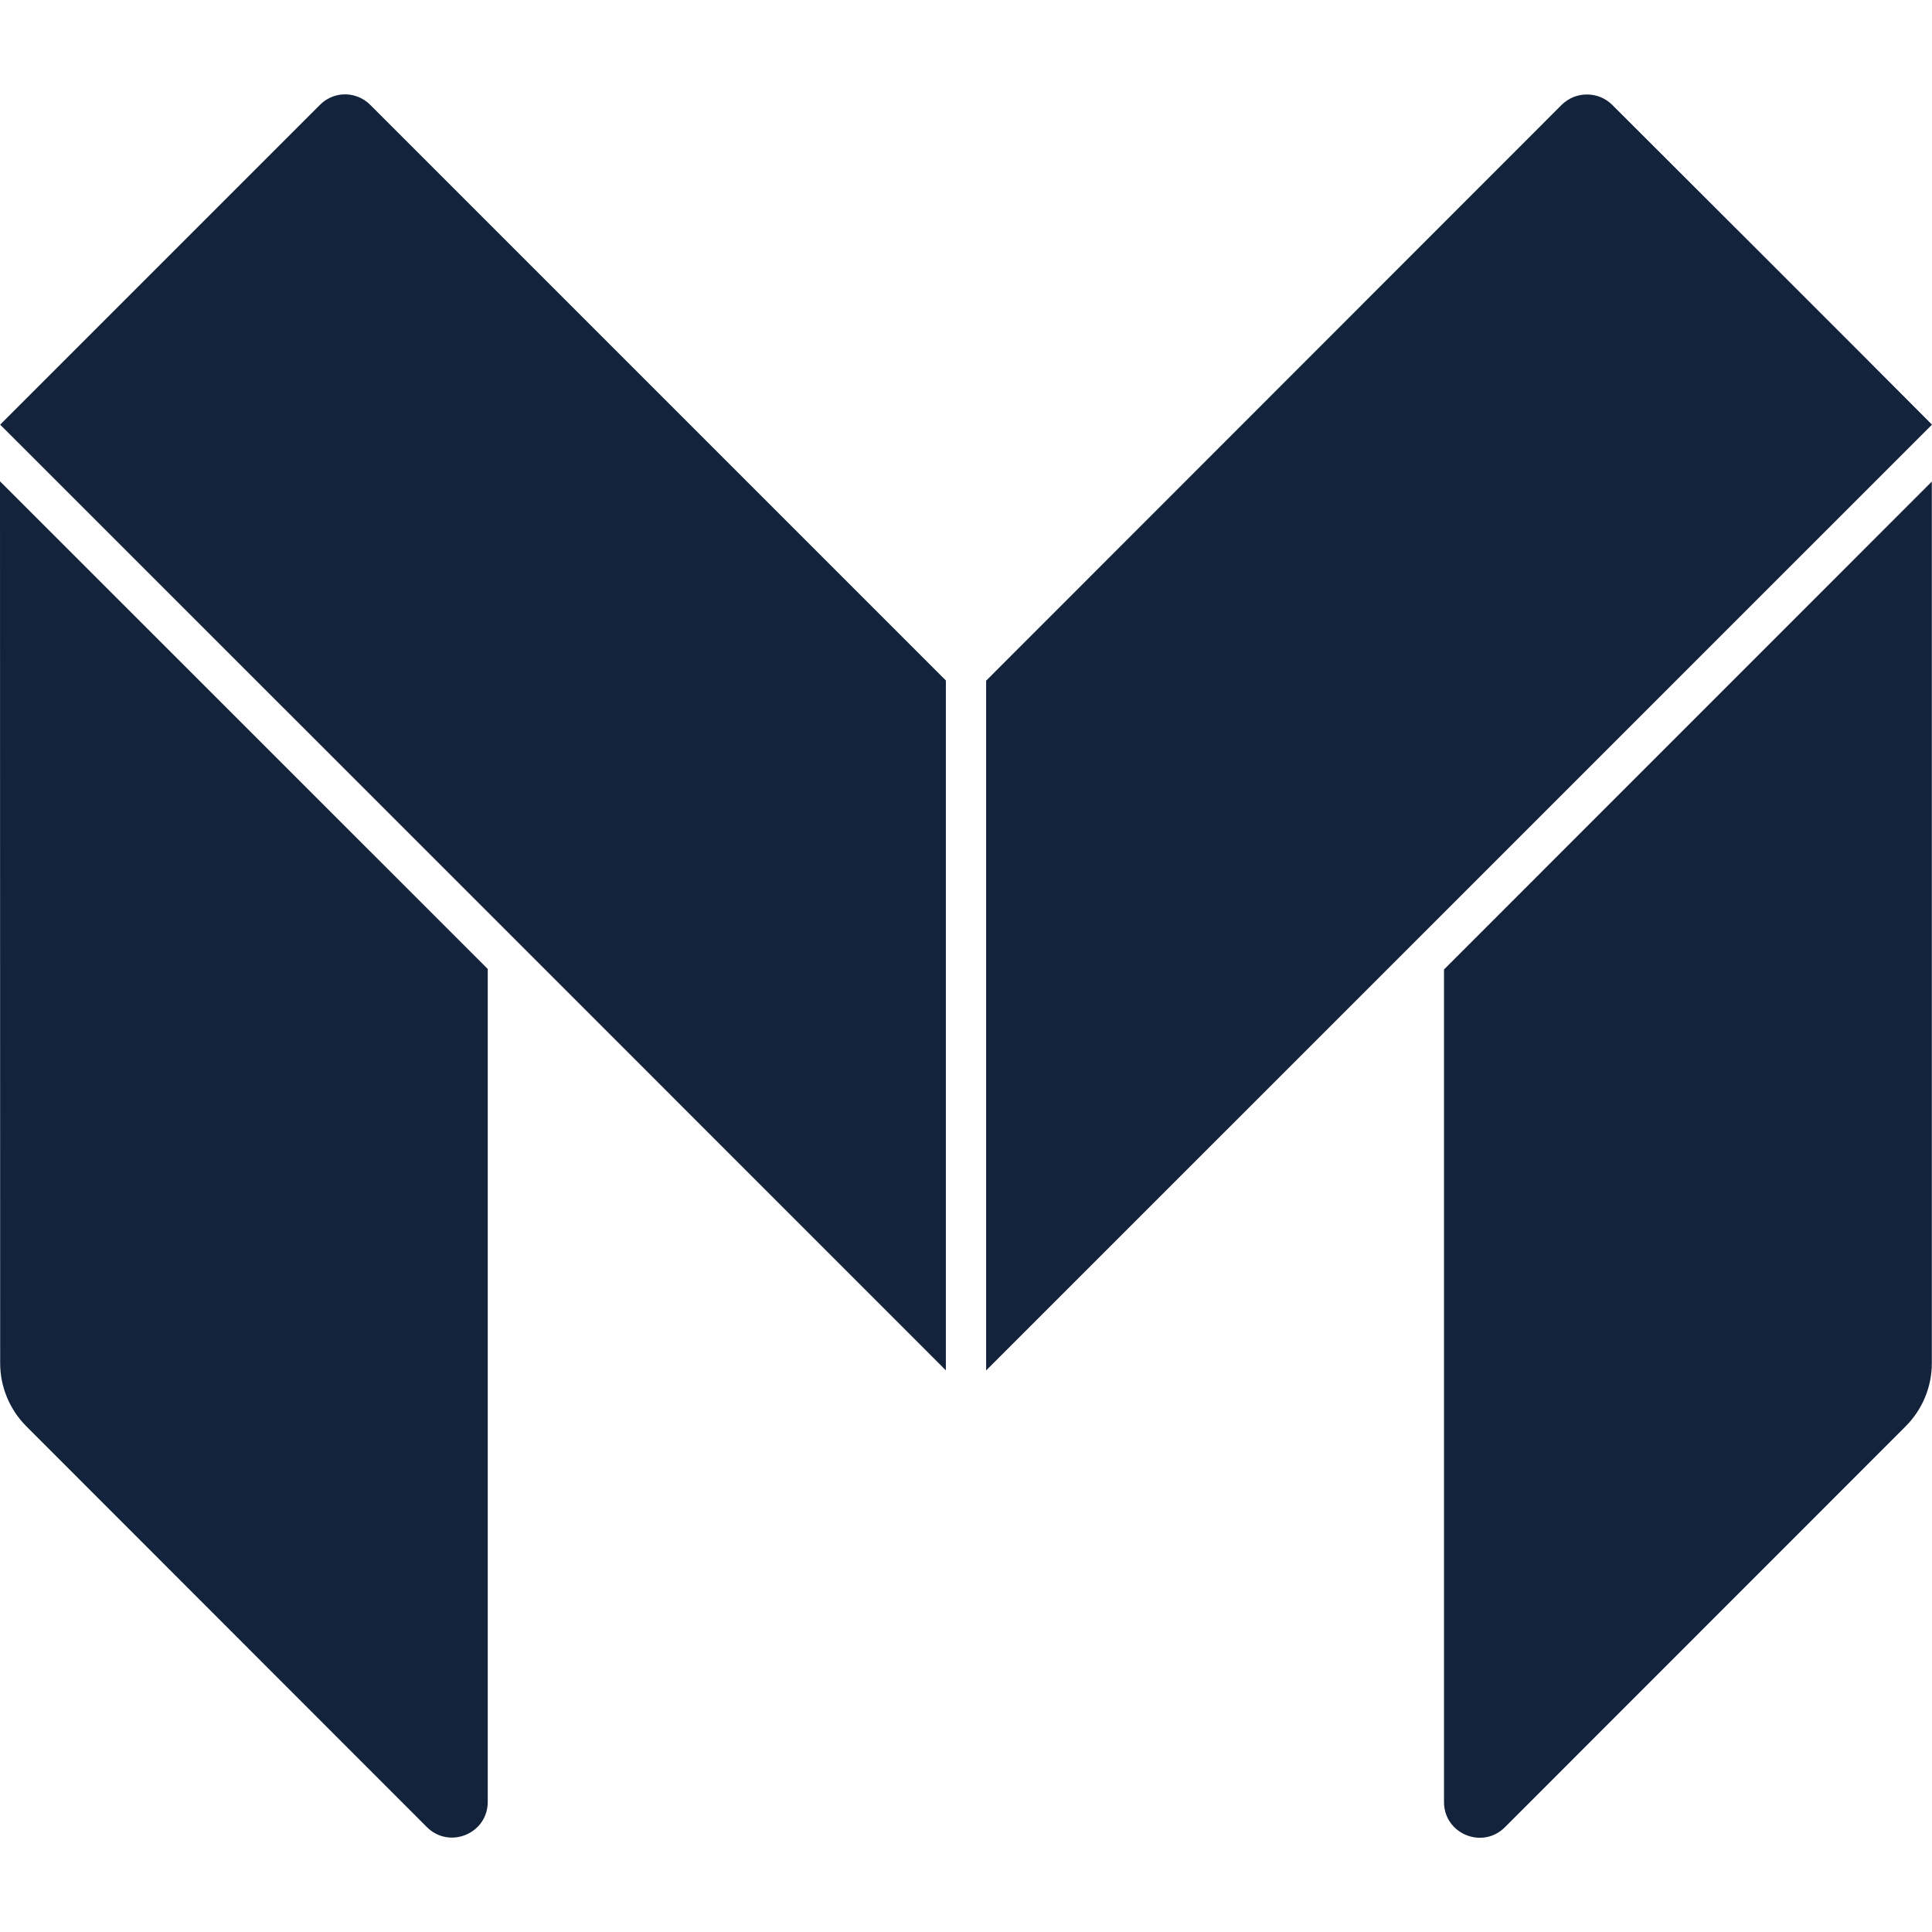
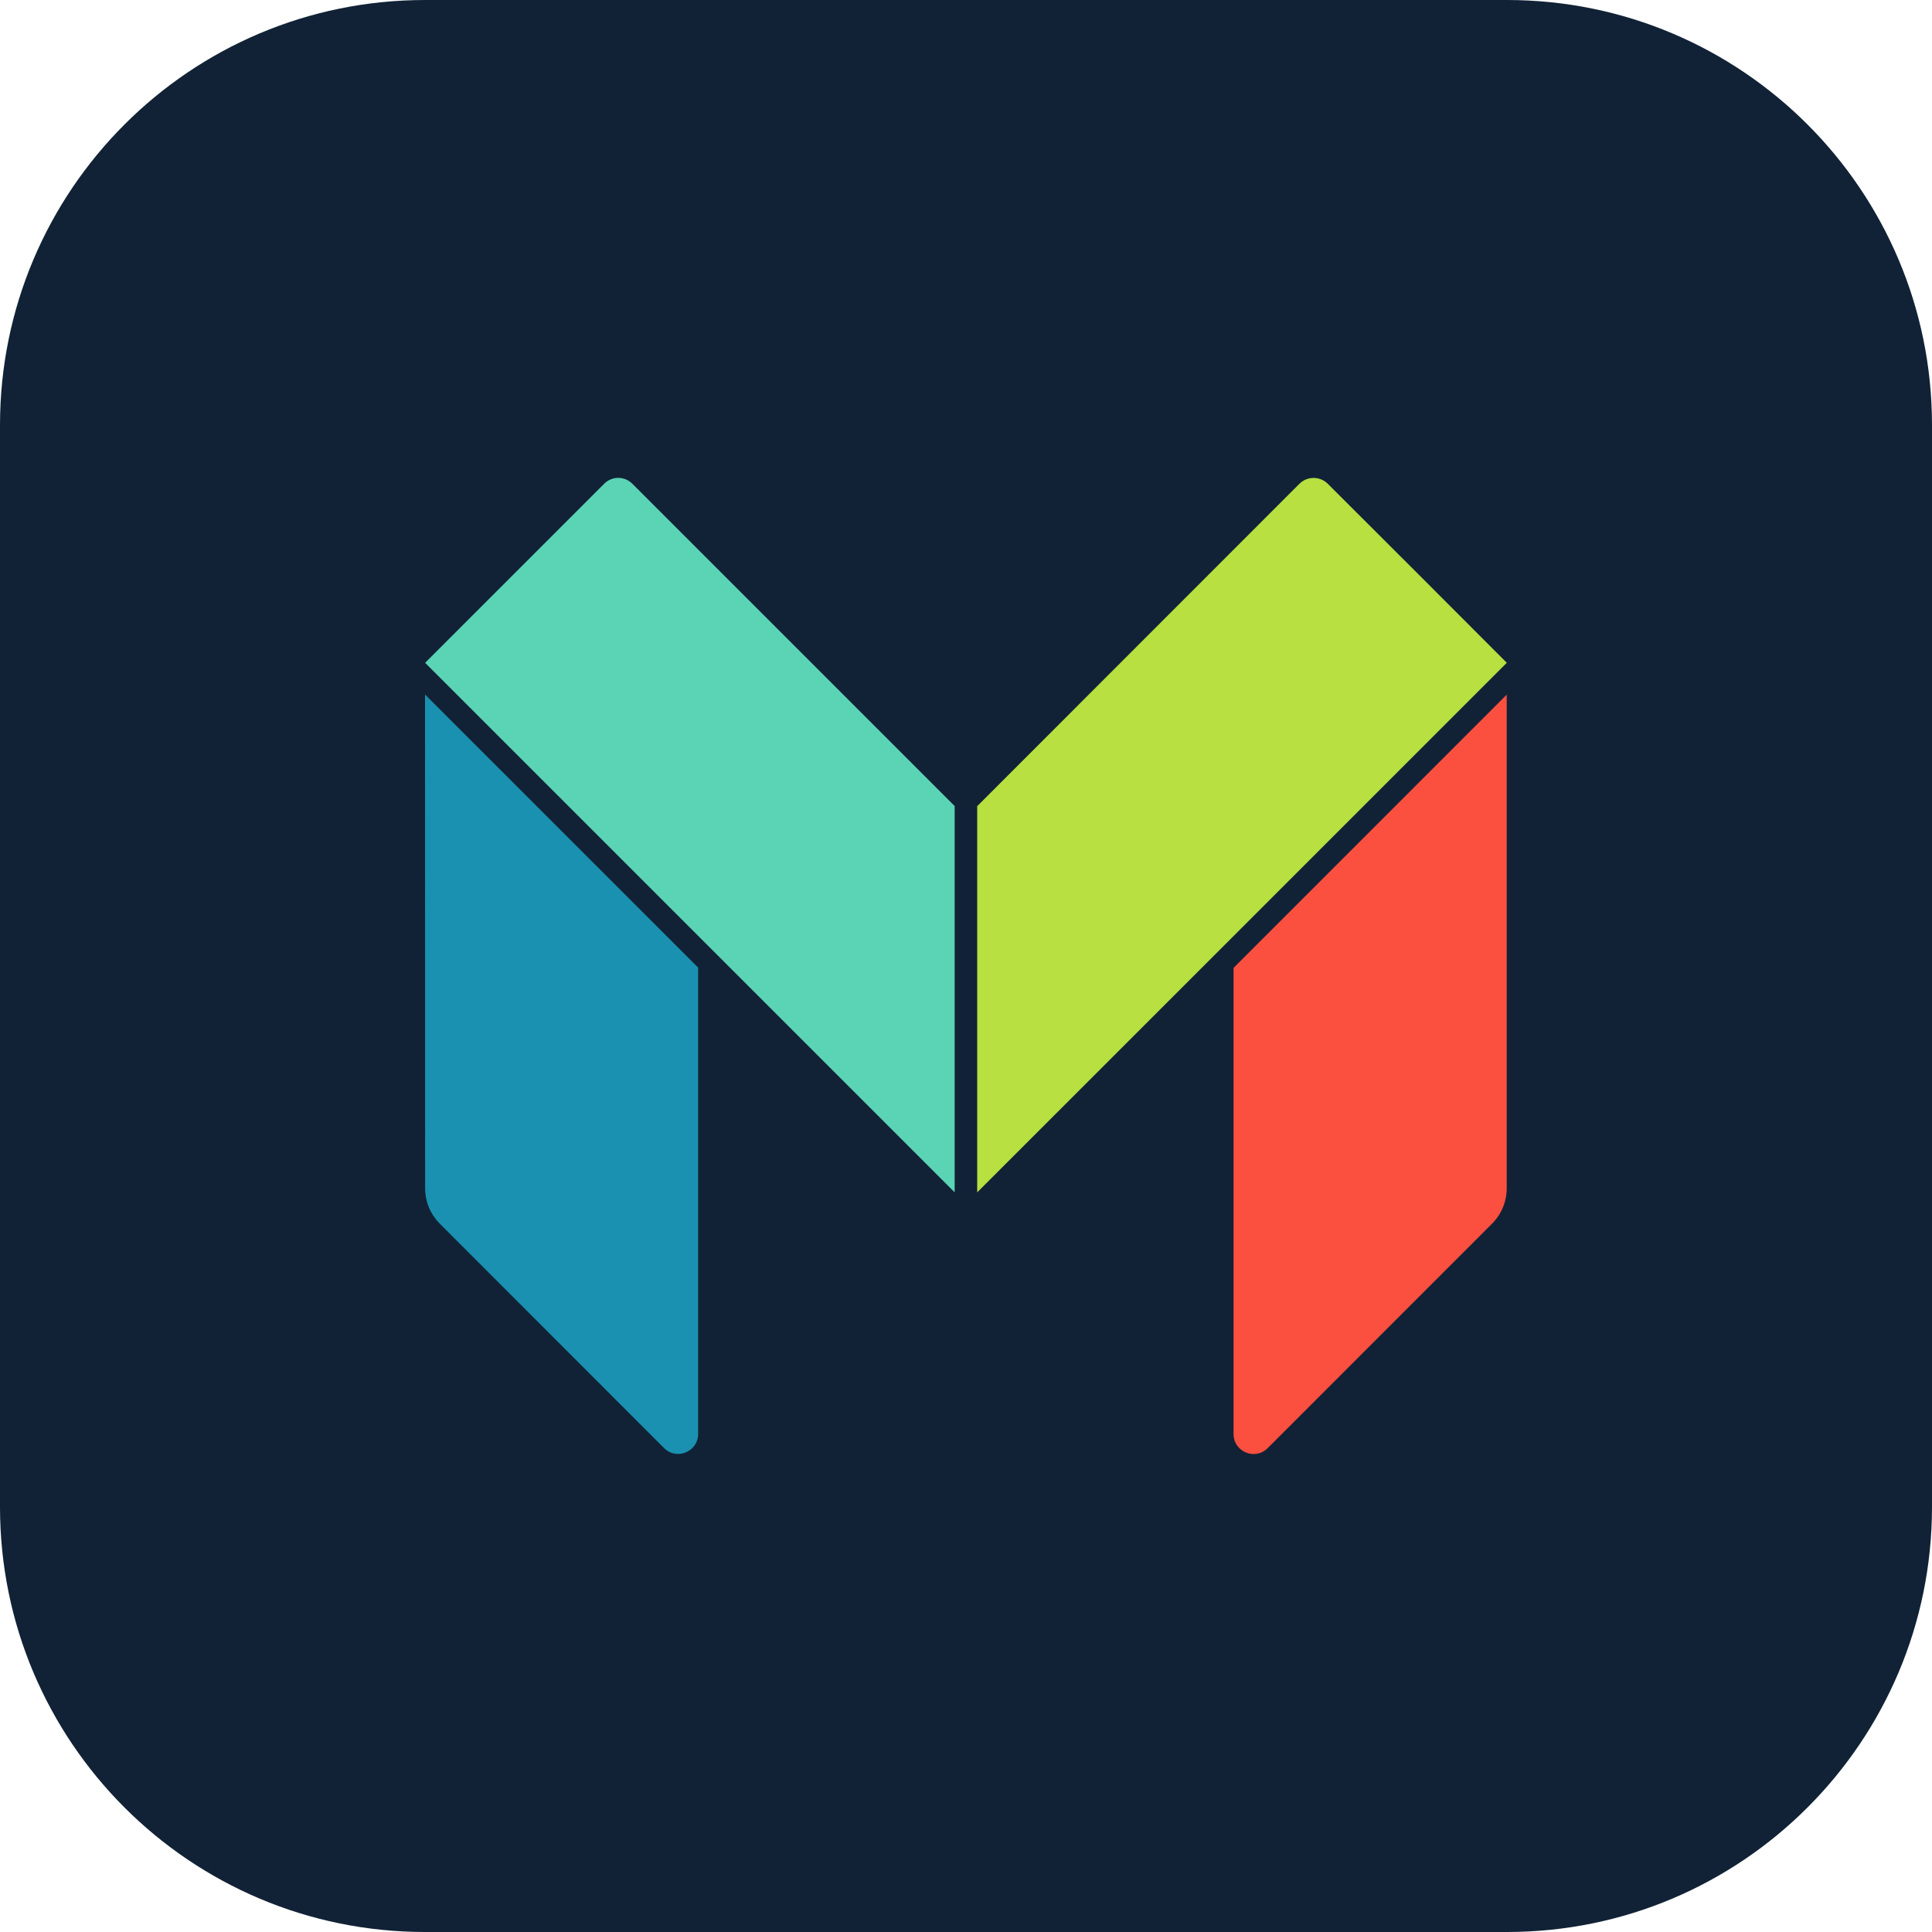
- <svg xmlns="http://www.w3.org/2000/svg" fill="#14233C" role="img" viewBox="0 0 24 24">
-   <path d="M4.244 1.174a.443.443 0 00-.271.13l-3.97 3.97-.001.001c3.884 3.882 8.093 8.092 11.748 11.748v-8.57L4.602 1.305a.443.443 0 00-.358-.131zm15.483 0a.443.443 0 00-.329.13L12.25 8.456v8.568L24 5.275c-1.316-1.322-2.647-2.648-3.97-3.97a.443.443 0 00-.301-.131zM0 5.979l.002 10.955c0 .294.118.577.326.785l4.973 4.976c.28.282.76.083.758-.314V12.037zm23.998.003l-6.06 6.061v10.338c-.004.399.48.6.76.314l4.974-4.976c.208-.208.326-.49.326-.785z" />
+ <svg xmlns="http://www.w3.org/2000/svg" viewBox="0 0 100 100" role="img" aria-label="Monzo">
+   <rect width="100" height="100" rx="22" fill="#112236" />
+   <g transform="translate(22 22) scale(2.333)">
+     <path fill="#5BD3B5" d="M4.244 1.174a.443.443 0 00-.271.13l-3.97 3.97-.001.001c3.884 3.882 8.093 8.092 11.748 11.748v-8.57L4.602 1.305a.443.443 0 00-.358-.131z" />
+     <path fill="#B7E040" d="M19.727 1.174a.443.443 0 00-.329.13L12.25 8.456v8.568L24 5.275c-1.316-1.322-2.647-2.648-3.97-3.97a.443.443 0 00-.301-.131z" />
+     <path fill="#1A91B0" d="M0 5.979l.002 10.955c0 .294.118.577.326.785l4.973 4.976c.28.282.76.083.758-.314V12.037z" />
+     <path fill="#FB4F40" d="M23.998 5.982l-6.06 6.061v10.338c-.004.399.48.6.76.314l4.974-4.976c.208-.208.326-.49.326-.785z" />
+   </g>
</svg>
